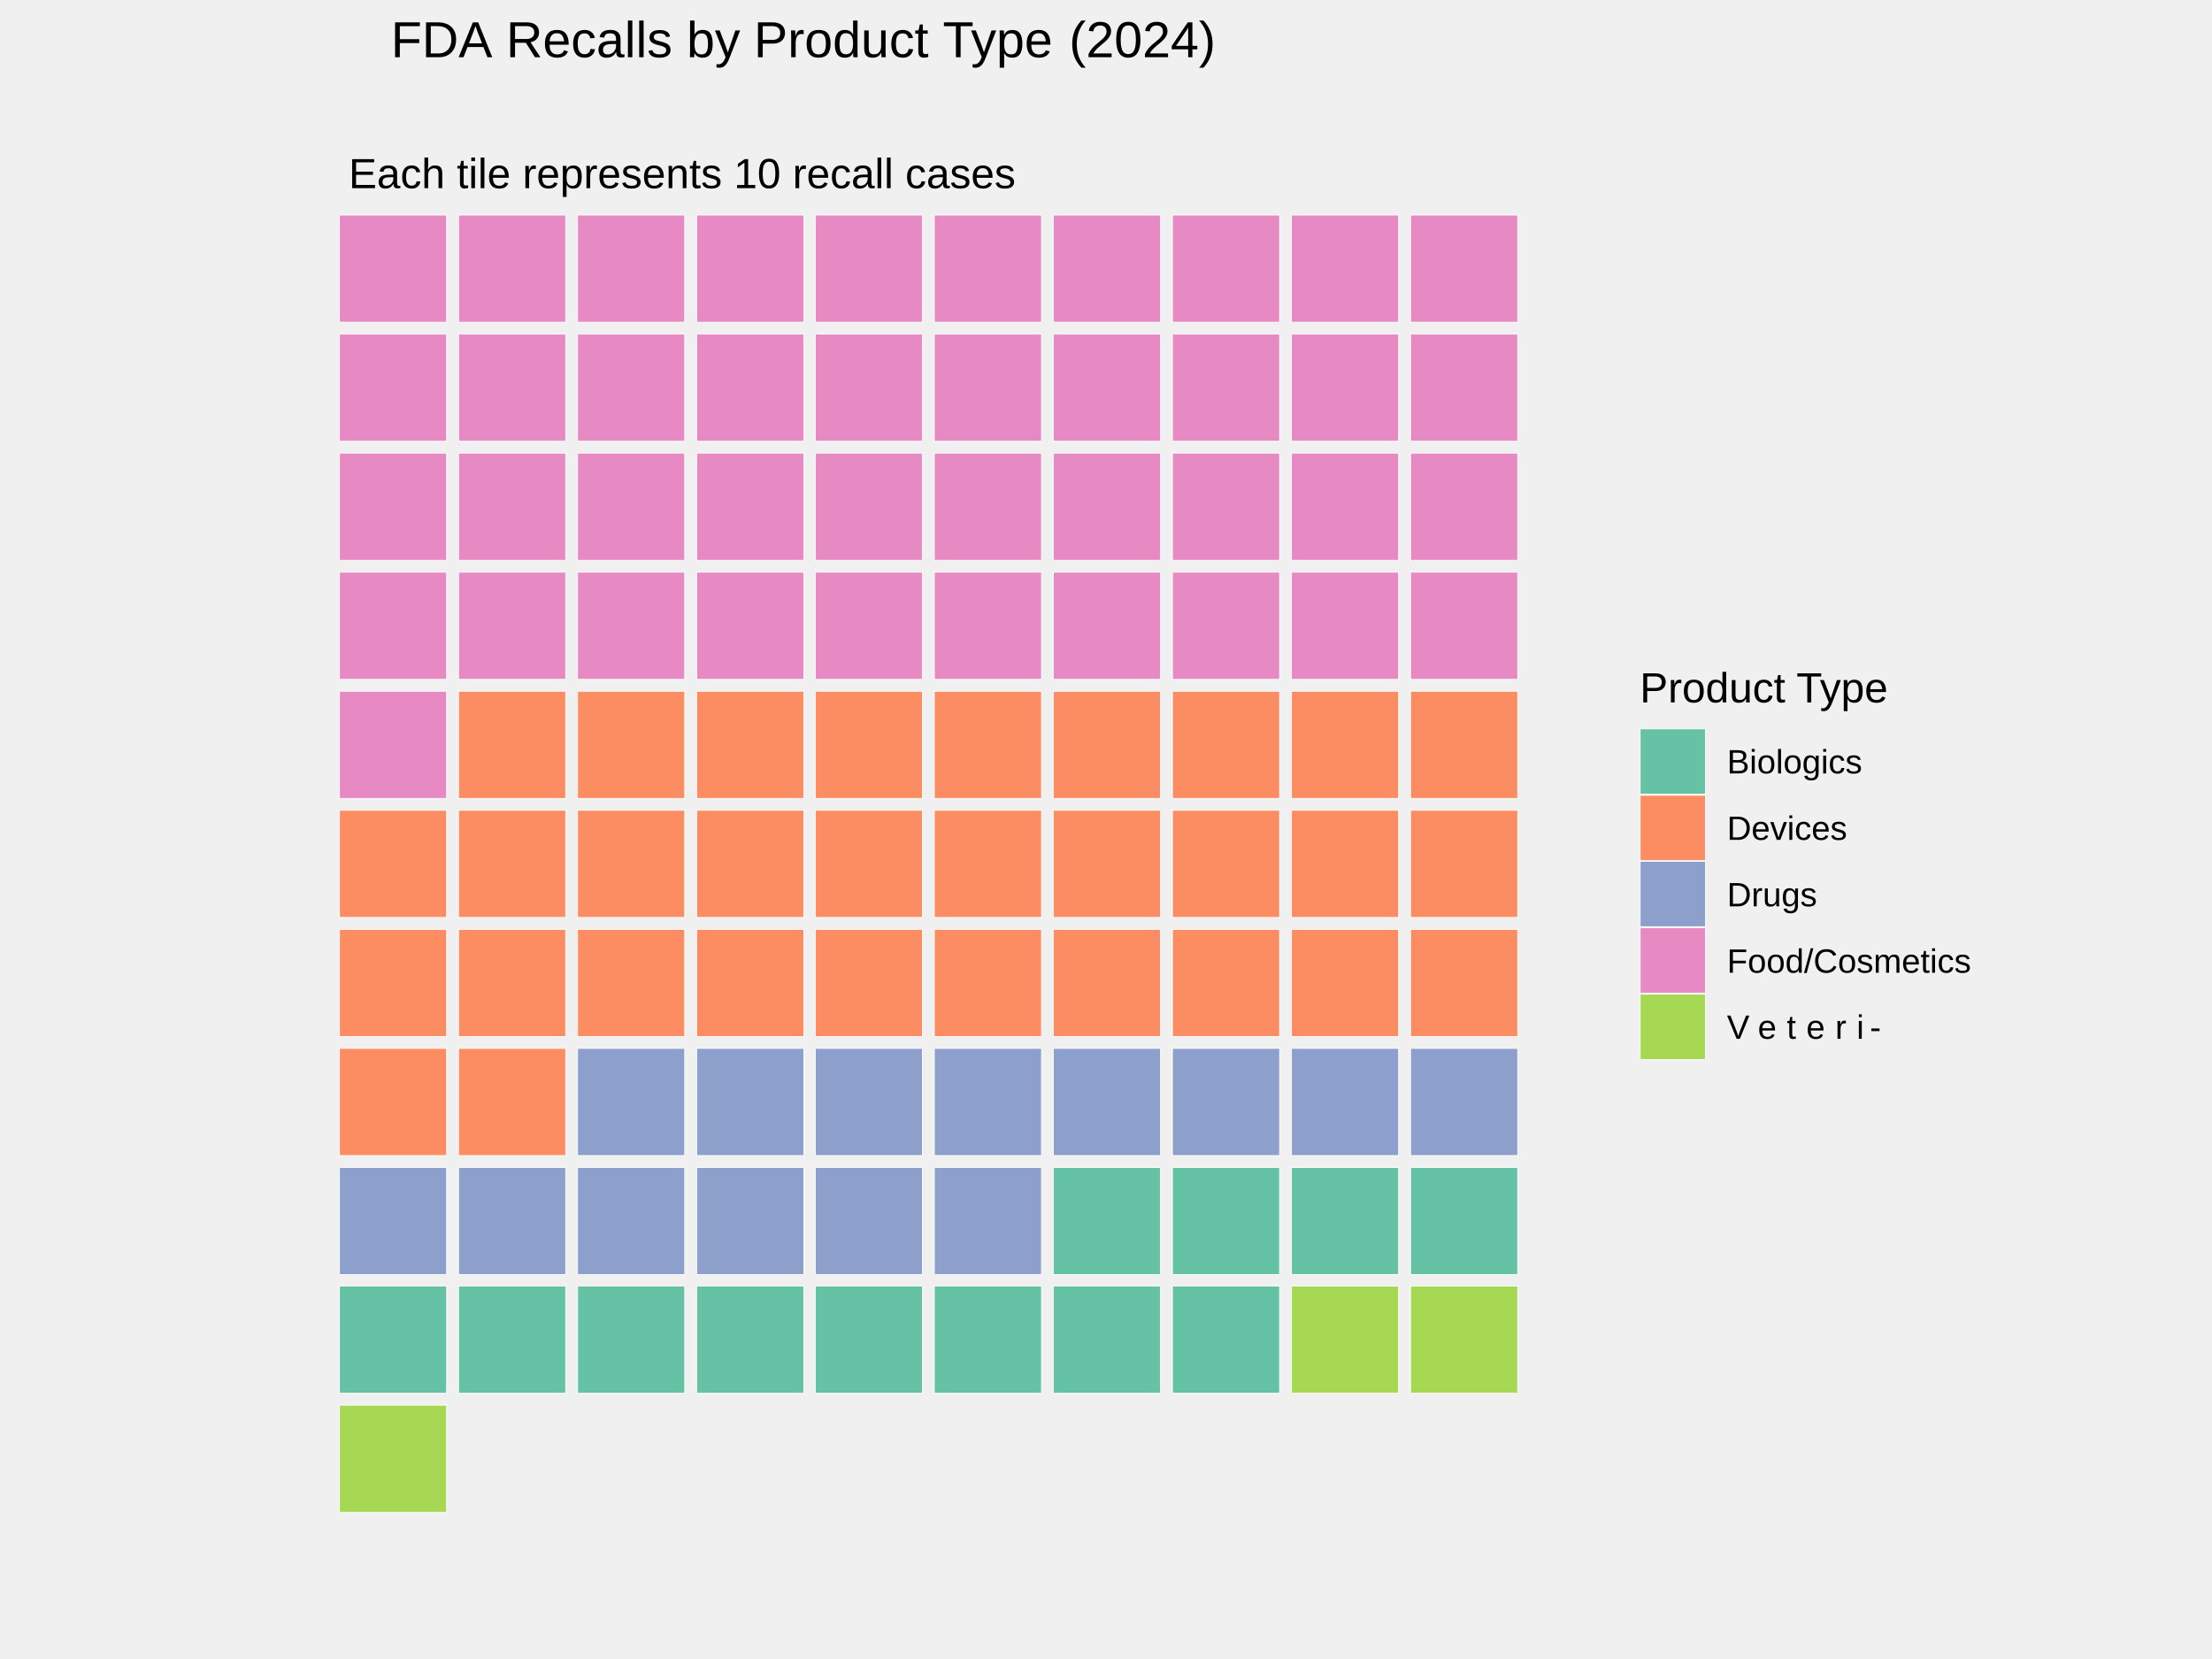
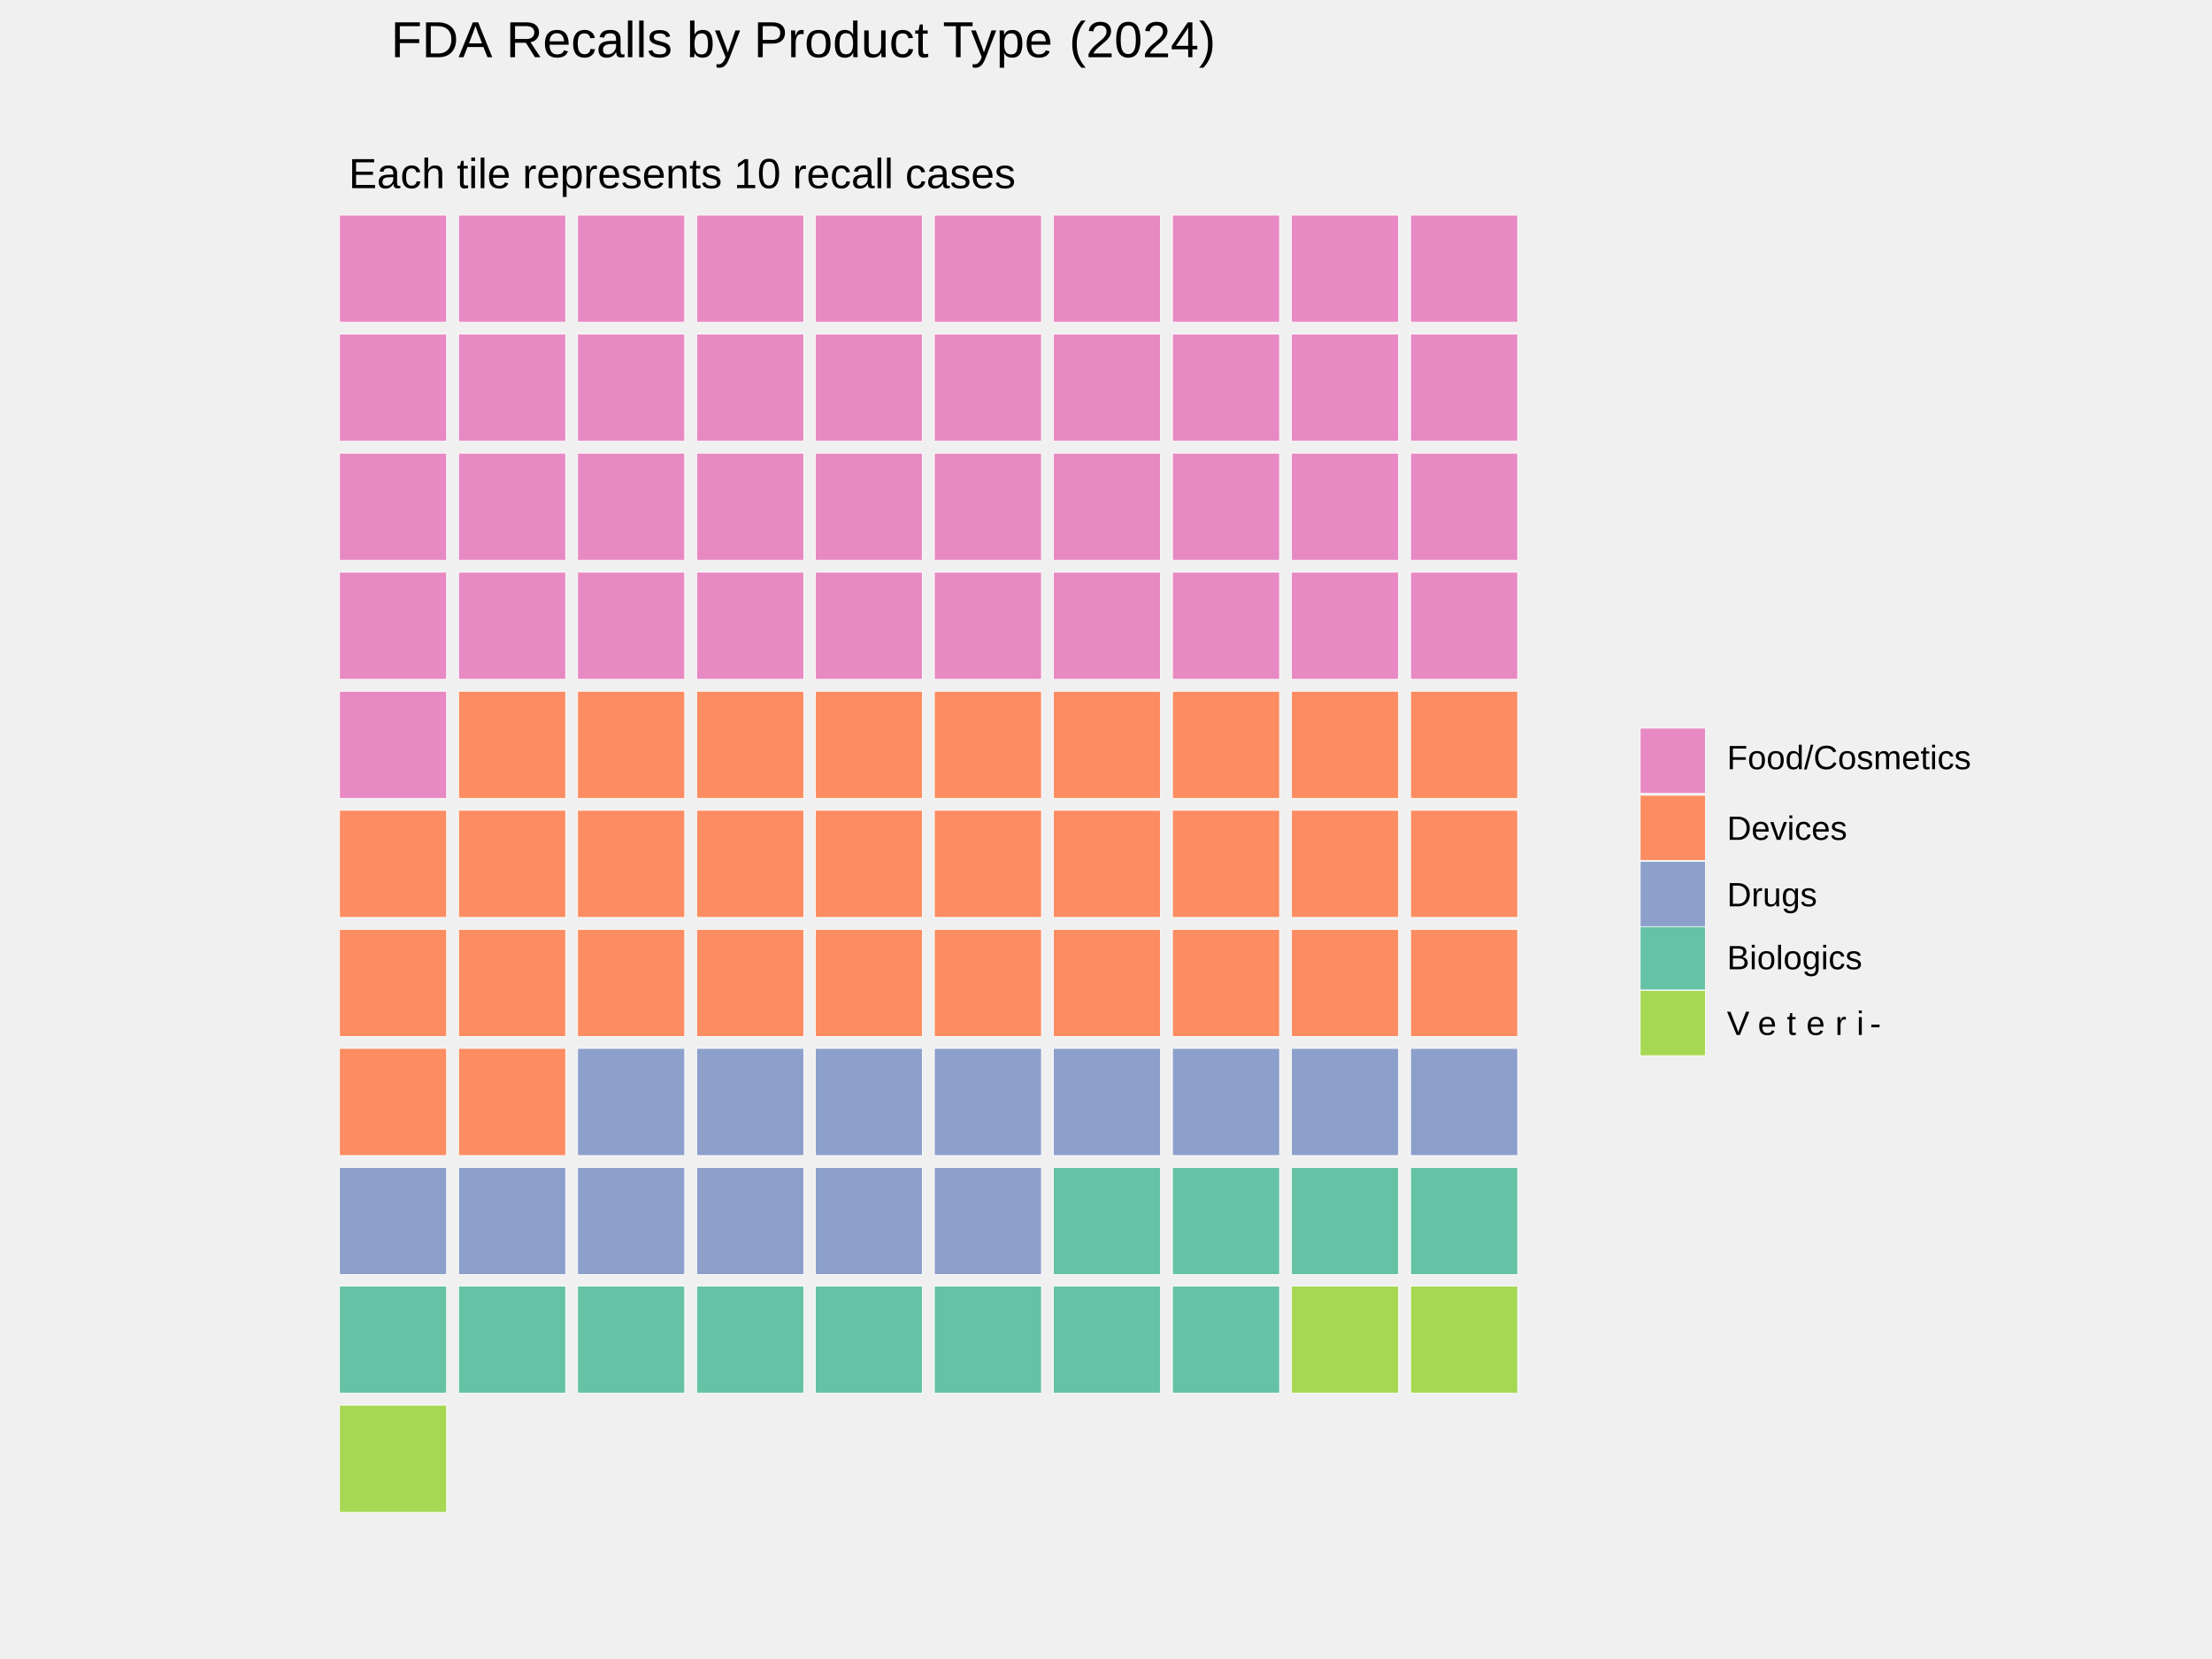
<svg xmlns="http://www.w3.org/2000/svg" id="Layer_1" version="1.1" viewBox="0 0 576 432">
  <defs>
    <style>
      .st0 {
        fill: none;
      }

      .st1 {
        font-size: 11px;
      }

      .st1, .st2, .st3 {
        font-family: ArialMT, Arial;
        isolation: isolate;
      }

      .st4 {
        fill: #fc8d62;
      }

      .st4, .st5, .st6, .st7, .st8 {
        stroke: #fff;
        stroke-miterlimit: 10;
        stroke-width: .2px;
      }

      .st5 {
        fill: #e78ac3;
      }

      .st2 {
        font-size: 13.2px;
      }

      .st9 {
        letter-spacing: .3em;
      }

      .st3 {
        font-size: 8.8px;
      }

      .st6 {
        fill: #a6d854;
      }

      .st7 {
        fill: #8da0cb;
      }

      .st8 {
        fill: #66c2a5;
      }

      .st10 {
        letter-spacing: 0em;
      }

      .st11 {
        letter-spacing: 0em;
      }
    </style>
  </defs>
  <rect class="st0" width="576" height="432" />
  <rect class="st0" width="576" height="432" />
  <rect class="st0" x="51.8" width="472.5" height="432" />
  <rect class="st0" width="576" height="432" />
  <rect class="st0" x="73" y="39.1" width="337.5" height="371.6" />
  <rect class="st5" x="88.4" y="56" width="27.9" height="27.9" />
  <rect class="st5" x="119.4" y="56" width="27.9" height="27.9" />
  <rect class="st5" x="150.4" y="56" width="27.9" height="27.9" />
  <rect class="st5" x="181.4" y="56" width="27.9" height="27.9" />
  <rect class="st5" x="212.3" y="56" width="27.9" height="27.9" />
  <rect class="st5" x="243.3" y="56" width="27.9" height="27.9" />
  <rect class="st5" x="274.3" y="56" width="27.9" height="27.9" />
  <rect class="st5" x="305.3" y="56" width="27.9" height="27.9" />
  <rect class="st5" x="336.3" y="56" width="27.9" height="27.9" />
  <rect class="st5" x="367.3" y="56" width="27.9" height="27.9" />
  <rect class="st5" x="88.4" y="87" width="27.9" height="27.9" />
  <rect class="st5" x="119.4" y="87" width="27.9" height="27.9" />
  <rect class="st5" x="150.4" y="87" width="27.9" height="27.9" />
  <rect class="st5" x="181.4" y="87" width="27.9" height="27.9" />
  <rect class="st5" x="212.3" y="87" width="27.9" height="27.9" />
  <rect class="st5" x="243.3" y="87" width="27.9" height="27.9" />
  <rect class="st5" x="274.3" y="87" width="27.9" height="27.9" />
  <rect class="st5" x="305.3" y="87" width="27.9" height="27.9" />
  <rect class="st5" x="336.3" y="87" width="27.9" height="27.9" />
  <rect class="st5" x="367.3" y="87" width="27.9" height="27.9" />
  <rect class="st5" x="88.4" y="118" width="27.9" height="27.9" />
  <rect class="st5" x="119.4" y="118" width="27.9" height="27.9" />
  <rect class="st5" x="150.4" y="118" width="27.9" height="27.9" />
  <rect class="st5" x="181.4" y="118" width="27.9" height="27.9" />
  <rect class="st5" x="212.3" y="118" width="27.9" height="27.9" />
  <rect class="st5" x="243.3" y="118" width="27.9" height="27.9" />
  <rect class="st5" x="274.3" y="118" width="27.9" height="27.9" />
  <rect class="st5" x="305.3" y="118" width="27.9" height="27.9" />
  <rect class="st5" x="336.3" y="118" width="27.9" height="27.9" />
  <rect class="st5" x="367.3" y="118" width="27.9" height="27.9" />
  <rect class="st5" x="88.4" y="149" width="27.9" height="27.9" />
  <rect class="st5" x="119.4" y="149" width="27.9" height="27.9" />
  <rect class="st5" x="150.4" y="149" width="27.9" height="27.9" />
  <rect class="st5" x="181.4" y="149" width="27.9" height="27.9" />
  <rect class="st5" x="212.3" y="149" width="27.9" height="27.9" />
  <rect class="st5" x="243.3" y="149" width="27.9" height="27.9" />
  <rect class="st5" x="274.3" y="149" width="27.9" height="27.9" />
  <rect class="st5" x="305.3" y="149" width="27.9" height="27.9" />
  <rect class="st5" x="336.3" y="149" width="27.9" height="27.9" />
  <rect class="st5" x="367.3" y="149" width="27.9" height="27.9" />
  <rect class="st5" x="88.4" y="180" width="27.9" height="27.9" />
  <rect class="st4" x="119.4" y="180" width="27.9" height="27.9" />
  <rect class="st4" x="150.4" y="180" width="27.9" height="27.9" />
  <rect class="st4" x="181.4" y="180" width="27.9" height="27.9" />
  <rect class="st4" x="212.3" y="180" width="27.9" height="27.9" />
  <rect class="st4" x="243.3" y="180" width="27.9" height="27.9" />
  <rect class="st4" x="274.3" y="180" width="27.9" height="27.9" />
  <rect class="st4" x="305.3" y="180" width="27.9" height="27.9" />
  <rect class="st4" x="336.3" y="180" width="27.9" height="27.9" />
  <rect class="st4" x="367.3" y="180" width="27.9" height="27.9" />
  <rect class="st4" x="88.4" y="211" width="27.9" height="27.9" />
  <rect class="st4" x="119.4" y="211" width="27.9" height="27.9" />
  <rect class="st4" x="150.4" y="211" width="27.9" height="27.9" />
  <rect class="st4" x="181.4" y="211" width="27.9" height="27.9" />
  <rect class="st4" x="212.3" y="211" width="27.9" height="27.9" />
  <rect class="st4" x="243.3" y="211" width="27.9" height="27.9" />
  <rect class="st4" x="274.3" y="211" width="27.9" height="27.9" />
  <rect class="st4" x="305.3" y="211" width="27.9" height="27.9" />
  <rect class="st4" x="336.3" y="211" width="27.9" height="27.9" />
  <rect class="st4" x="367.3" y="211" width="27.9" height="27.9" />
  <rect class="st4" x="88.4" y="242" width="27.9" height="27.9" />
  <rect class="st4" x="119.4" y="242" width="27.9" height="27.9" />
  <rect class="st4" x="150.4" y="242" width="27.9" height="27.9" />
  <rect class="st4" x="181.4" y="242" width="27.9" height="27.9" />
  <rect class="st4" x="212.3" y="242" width="27.9" height="27.9" />
  <rect class="st4" x="243.3" y="242" width="27.9" height="27.9" />
  <rect class="st4" x="274.3" y="242" width="27.9" height="27.9" />
  <rect class="st4" x="305.3" y="242" width="27.9" height="27.9" />
  <rect class="st4" x="336.3" y="242" width="27.9" height="27.9" />
  <rect class="st4" x="367.3" y="242" width="27.9" height="27.9" />
  <rect class="st4" x="88.4" y="273" width="27.9" height="27.9" />
  <rect class="st4" x="119.4" y="273" width="27.9" height="27.9" />
  <rect class="st7" x="150.4" y="273" width="27.9" height="27.9" />
  <rect class="st7" x="181.4" y="273" width="27.9" height="27.9" />
  <rect class="st7" x="212.3" y="273" width="27.9" height="27.9" />
  <rect class="st7" x="243.3" y="273" width="27.9" height="27.9" />
  <rect class="st7" x="274.3" y="273" width="27.9" height="27.9" />
  <rect class="st7" x="305.3" y="273" width="27.9" height="27.9" />
  <rect class="st7" x="336.3" y="273" width="27.9" height="27.9" />
  <rect class="st7" x="367.3" y="273" width="27.9" height="27.9" />
  <rect class="st7" x="88.4" y="304" width="27.9" height="27.9" />
  <rect class="st7" x="119.4" y="304" width="27.9" height="27.9" />
  <rect class="st7" x="150.4" y="304" width="27.9" height="27.9" />
  <rect class="st7" x="181.4" y="304" width="27.9" height="27.9" />
  <rect class="st7" x="212.3" y="304" width="27.9" height="27.9" />
  <rect class="st7" x="243.3" y="304" width="27.9" height="27.9" />
  <rect class="st8" x="274.3" y="304" width="27.9" height="27.9" />
  <rect class="st8" x="305.3" y="304" width="27.9" height="27.9" />
  <rect class="st8" x="336.3" y="304" width="27.9" height="27.9" />
  <rect class="st8" x="367.3" y="304" width="27.9" height="27.9" />
  <rect class="st8" x="88.4" y="334.9" width="27.9" height="27.9" />
  <rect class="st8" x="119.4" y="334.9" width="27.9" height="27.9" />
  <rect class="st8" x="150.4" y="334.9" width="27.9" height="27.9" />
  <rect class="st8" x="181.4" y="334.9" width="27.9" height="27.9" />
  <rect class="st8" x="212.3" y="334.9" width="27.9" height="27.9" />
  <rect class="st8" x="243.3" y="334.9" width="27.9" height="27.9" />
  <rect class="st8" x="274.3" y="334.9" width="27.9" height="27.9" />
  <rect class="st8" x="305.3" y="334.9" width="27.9" height="27.9" />
  <rect class="st6" x="336.3" y="334.9" width="27.9" height="27.9" />
  <rect class="st6" x="367.3" y="334.9" width="27.9" height="27.9" />
  <rect class="st6" x="88.4" y="365.9" width="27.9" height="27.9" />
  <rect class="st0" width="576" height="432" />
-   <text class="st1" transform="translate(427 182.9)">
-     <tspan x="0" y="0">Product Type</tspan>
-   </text>
-   <rect class="st8" x="427.1" y="189.8" width="17" height="17" />
+   <rect class="st8" x="427.1" y="240.8" width="17" height="17" />
  <rect class="st4" x="427.1" y="207.1" width="17" height="17" />
  <rect class="st7" x="427.1" y="224.3" width="17" height="17" />
-   <rect class="st5" x="427.1" y="241.6" width="17" height="17" />
-   <rect class="st6" x="427.1" y="258.9" width="17" height="17" />
-   <text class="st3" transform="translate(449.7 201.4)">
+   <rect class="st5" x="427.1" y="189.6" width="17" height="17" />
+   <rect class="st6" x="427.1" y="257.9" width="17" height="17" />
+   <text class="st3" transform="translate(449.7 252.4)">
    <tspan x="0" y="0">Biologics</tspan>
  </text>
  <text class="st3" transform="translate(449.7 218.7)">
    <tspan x="0" y="0">Devices</tspan>
  </text>
  <text class="st3" transform="translate(449.7 236)">
    <tspan x="0" y="0">Drugs</tspan>
  </text>
-   <text class="st3" transform="translate(449.7 253.3)">
+   <text class="st3" transform="translate(449.7 200.3)">
    <tspan x="0" y="0">Food/Cosmetics</tspan>
  </text>
-   <text class="st3" transform="translate(449.7 270.5)">
+   <text class="st3" transform="translate(449.7 269.5)">
    <tspan class="st9" x="0" y="0">Veteri</tspan>
    <tspan x="37.2" y="0">-</tspan>
  </text>
  <text class="st1" transform="translate(90.8 49)">
    <tspan x="0" y="0">Each tile represents 10 recall cases</tspan>
  </text>
  <text class="st2" transform="translate(101.8 14.9)">
    <tspan x="0" y="0">FDA</tspan>
    <tspan class="st11" x="26.4" y="0"> </tspan>
    <tspan x="30" y="0">Recalls</tspan>
    <tspan class="st11" x="73.3" y="0"> </tspan>
    <tspan x="77" y="0">by</tspan>
    <tspan class="st11" x="90.9" y="0"> </tspan>
    <tspan x="94.5" y="0">Product</tspan>
    <tspan class="st10" x="140" y="0"> </tspan>
    <tspan x="143.7" y="0">Type</tspan>
    <tspan class="st11" x="173" y="0"> </tspan>
    <tspan x="176.6" y="0">(2024)</tspan>
  </text>
</svg>
